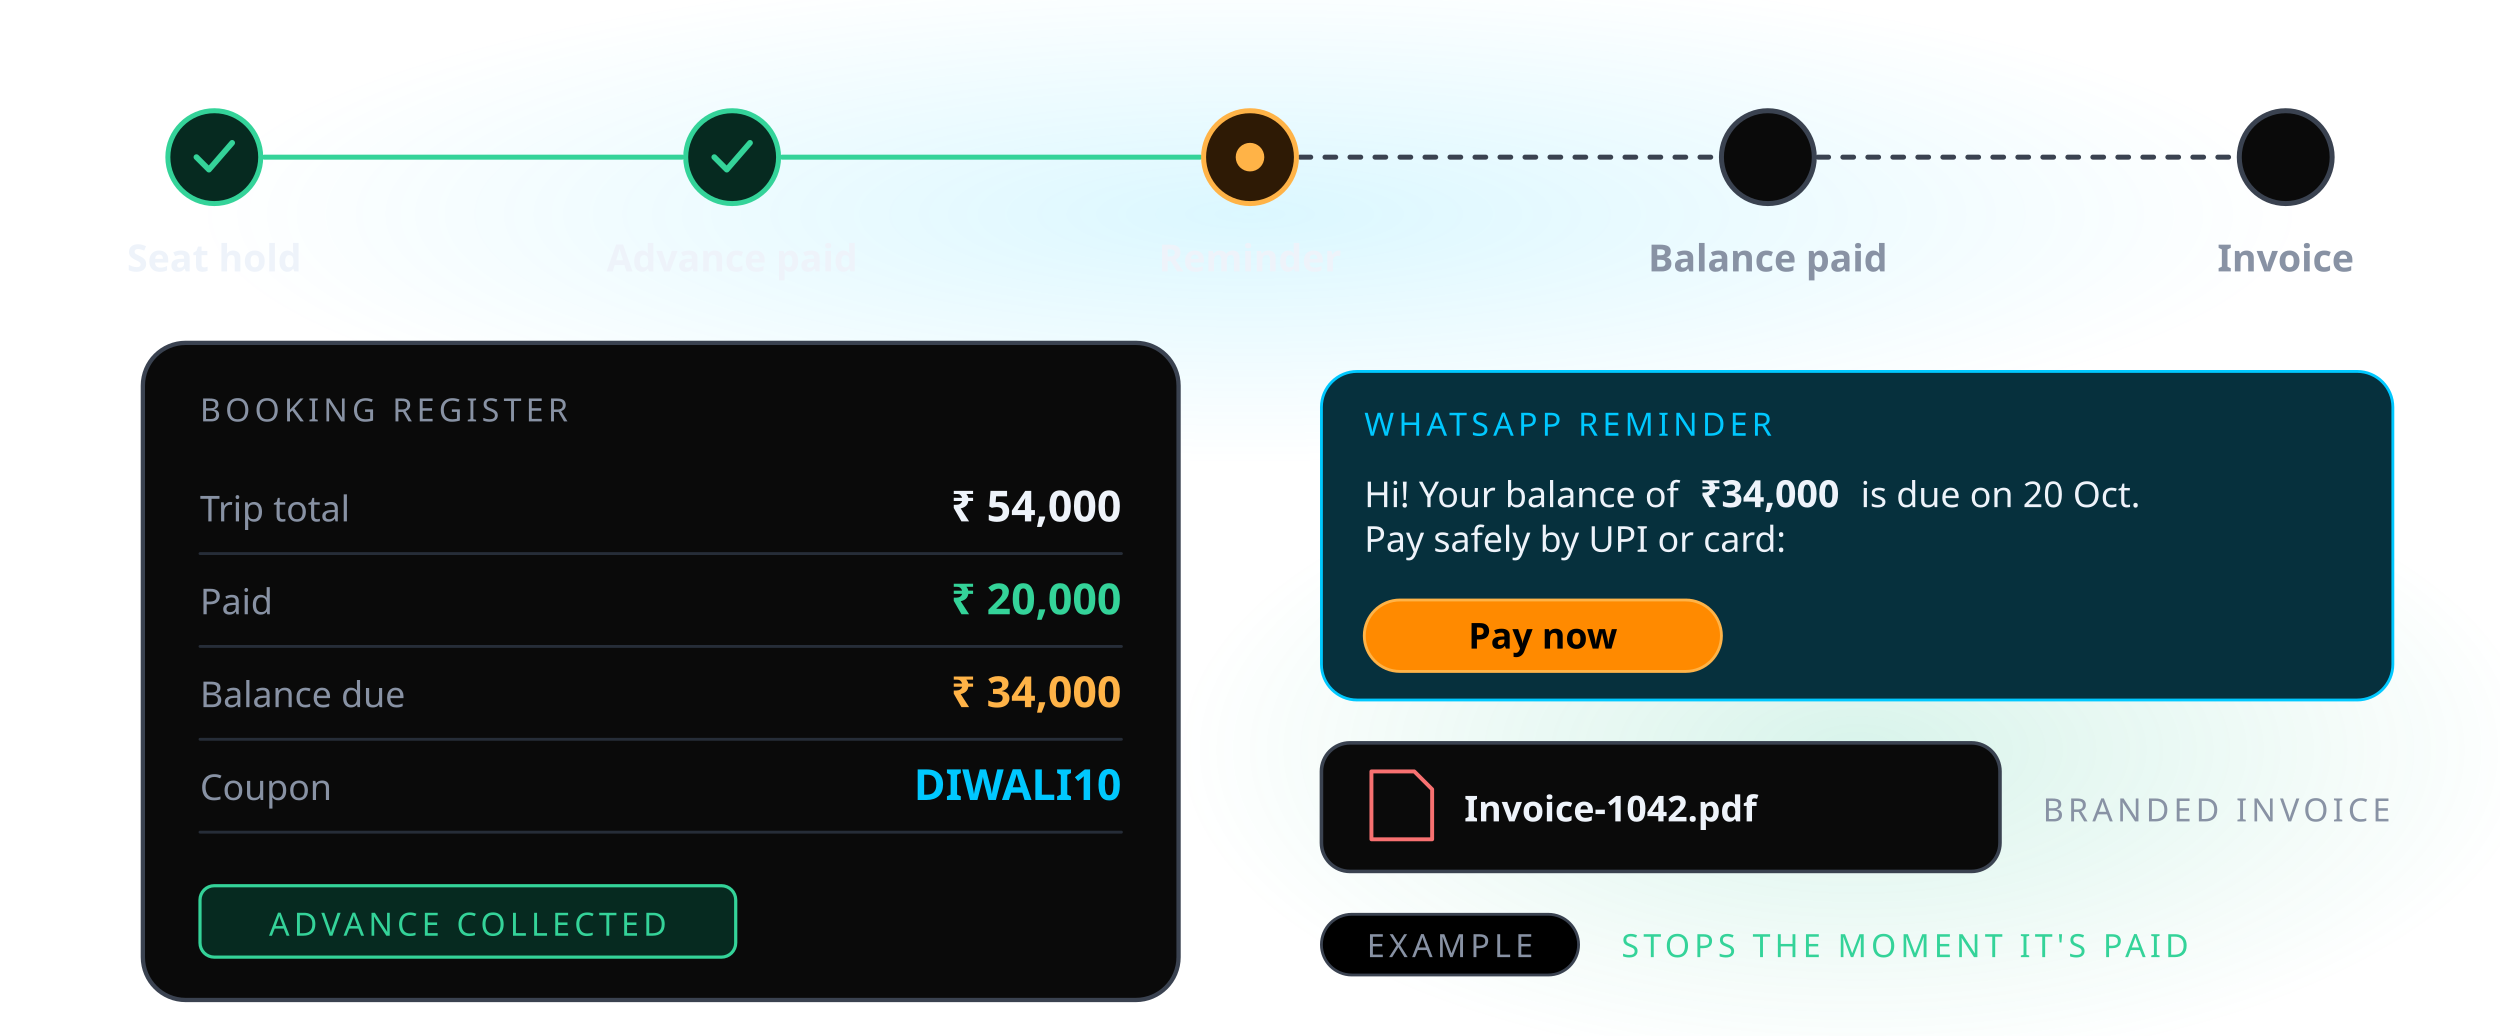
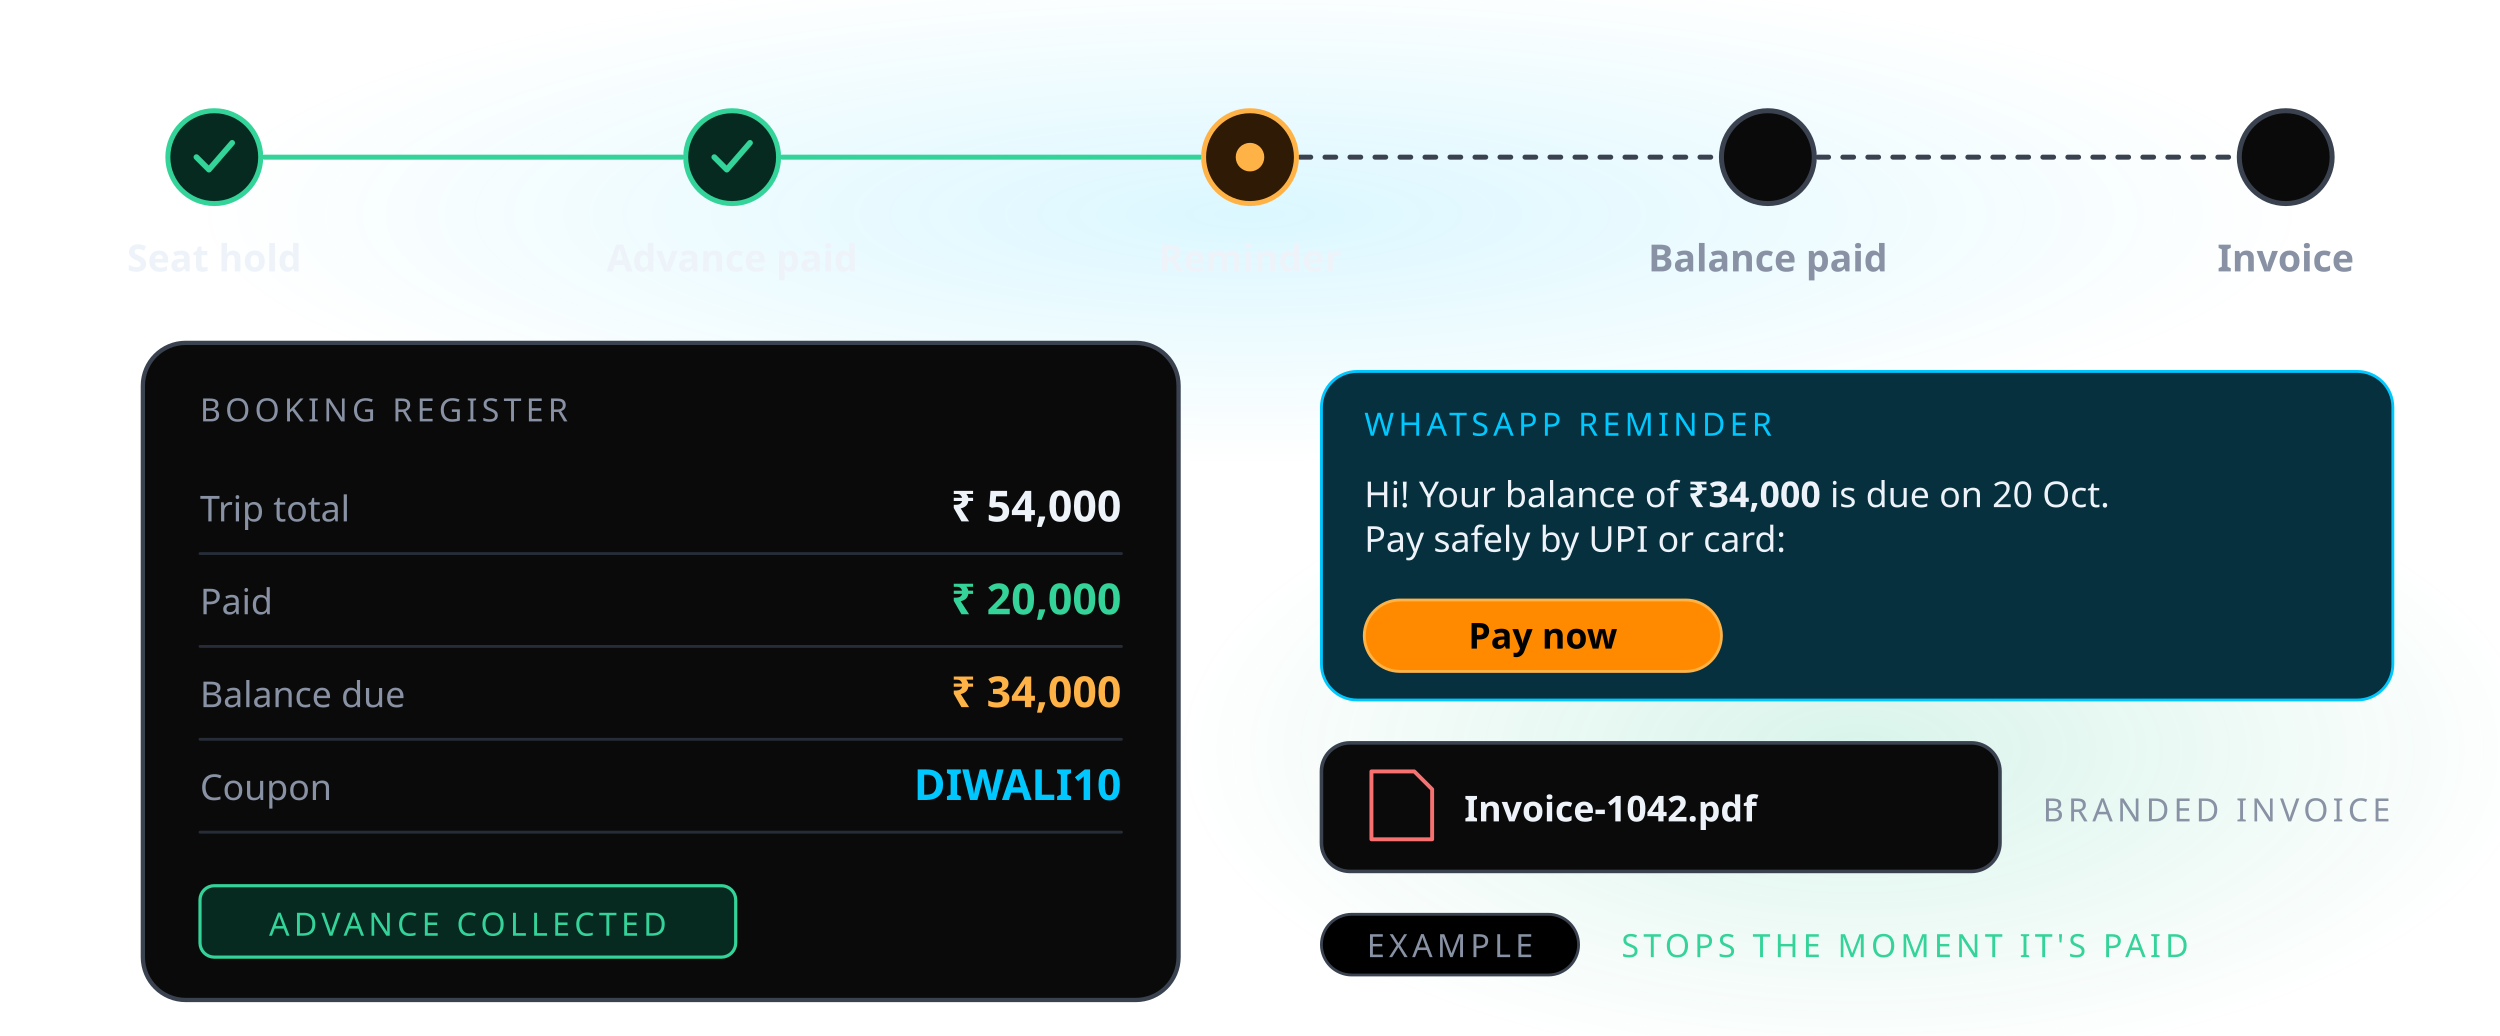
<svg xmlns="http://www.w3.org/2000/svg" viewBox="0 0 700 290" role="img" fill="none">
  <defs>
    <radialGradient id="bookings-payment-followups-halo1">
      <stop offset="0" stop-color="#00C8FF" stop-opacity="0.14" />
      <stop offset="1" stop-color="#00C8FF" stop-opacity="0" />
    </radialGradient>
    <radialGradient id="bookings-payment-followups-halo2">
      <stop offset="0" stop-color="#10B981" stop-opacity="0.16" />
      <stop offset="1" stop-color="#10B981" stop-opacity="0" />
    </radialGradient>
  </defs>
  <ellipse cx="350" cy="60" rx="300" ry="70" fill="url(#bookings-payment-followups-halo1)" />
  <ellipse cx="520" cy="210" rx="190" ry="90" fill="url(#bookings-payment-followups-halo2)" />
  <line x1="74" y1="44" x2="191" y2="44" stroke="#34D399" stroke-width="1.4" stroke-linecap="round" />
  <circle cx="60" cy="44" r="13" fill="#062A20" stroke="#34D399" stroke-width="1.4" />
  <path d="M55 44.0 l3.5 3.5 l6.5 -7.5" stroke="#34D399" stroke-width="1.6" fill="none" stroke-linecap="round" stroke-linejoin="round" />
  <text x="60" y="76" font-family="DM Sans" font-size="10.5" font-weight="600" fill="#EEF3FA" text-anchor="middle">Seat hold</text>
  <line x1="219" y1="44" x2="336" y2="44" stroke="#34D399" stroke-width="1.4" stroke-linecap="round" />
  <circle cx="205" cy="44" r="13" fill="#062A20" stroke="#34D399" stroke-width="1.4" />
  <path d="M200 44.0 l3.5 3.5 l6.5 -7.5" stroke="#34D399" stroke-width="1.6" fill="none" stroke-linecap="round" stroke-linejoin="round" />
  <text x="205" y="76" font-family="DM Sans" font-size="10.5" font-weight="600" fill="#EEF3FA" text-anchor="middle">Advance paid</text>
  <line x1="364" y1="44" x2="481" y2="44" stroke="#3A4250" stroke-width="1.4" stroke-linecap="round" stroke-dasharray="3 4" />
  <circle cx="350" cy="44" r="13" fill="#2E1A05" stroke="#FFB347" stroke-width="1.4" />
  <circle cx="350" cy="44" r="4" fill="#FFB347" />
  <text x="350" y="76" font-family="DM Sans" font-size="10.5" font-weight="600" fill="#EEF3FA" text-anchor="middle">Reminder</text>
  <line x1="509" y1="44" x2="626" y2="44" stroke="#3A4250" stroke-width="1.4" stroke-linecap="round" stroke-dasharray="3 4" />
  <circle cx="495" cy="44" r="13" fill="#0A0A0A" stroke="#3A4250" stroke-width="1.4" />
  <text x="495" y="76" font-family="DM Sans" font-size="10.5" font-weight="600" fill="#8892A4" text-anchor="middle">Balance paid</text>
  <circle cx="640" cy="44" r="13" fill="#0A0A0A" stroke="#3A4250" stroke-width="1.4" />
  <text x="640" y="76" font-family="DM Sans" font-size="10.5" font-weight="600" fill="#8892A4" text-anchor="middle">Invoice</text>
  <rect x="40" y="96" width="290" height="184" rx="12" fill="#0A0A0A" stroke="#3A4250" stroke-width="1.2" />
  <text x="56" y="118" font-family="JetBrains Mono" font-size="9" font-weight="500" fill="#8892A4" text-anchor="start" letter-spacing="1.2">BOOKING REGISTER</text>
  <text x="56" y="146" font-family="DM Sans" font-size="10" font-weight="400" fill="#8892A4" text-anchor="start">Trip total</text>
  <text x="314" y="146" font-family="Oxanium" font-size="12" font-weight="700" fill="#EEF3FA" text-anchor="end">₹ 54,000</text>
  <line x1="56" y1="155" x2="314" y2="155" stroke="#262D38" stroke-width="0.8" stroke-linecap="round" />
  <text x="56" y="172" font-family="DM Sans" font-size="10" font-weight="400" fill="#8892A4" text-anchor="start">Paid</text>
  <text x="314" y="172" font-family="Oxanium" font-size="12" font-weight="700" fill="#34D399" text-anchor="end">₹ 20,000</text>
  <line x1="56" y1="181" x2="314" y2="181" stroke="#262D38" stroke-width="0.8" stroke-linecap="round" />
  <text x="56" y="198" font-family="DM Sans" font-size="10" font-weight="400" fill="#8892A4" text-anchor="start">Balance due</text>
  <text x="314" y="198" font-family="Oxanium" font-size="12" font-weight="700" fill="#FFB347" text-anchor="end">₹ 34,000</text>
  <line x1="56" y1="207" x2="314" y2="207" stroke="#262D38" stroke-width="0.8" stroke-linecap="round" />
  <text x="56" y="224" font-family="DM Sans" font-size="10" font-weight="400" fill="#8892A4" text-anchor="start">Coupon</text>
  <text x="314" y="224" font-family="Oxanium" font-size="12" font-weight="700" fill="#00C8FF" text-anchor="end">DIWALI10</text>
  <line x1="56" y1="233" x2="314" y2="233" stroke="#262D38" stroke-width="0.8" stroke-linecap="round" />
  <rect x="56" y="248" width="150" height="20" rx="4" fill="#062A20" stroke="#34D399" stroke-width="0.9" />
  <text x="131" y="262" font-family="JetBrains Mono" font-size="9" font-weight="500" fill="#34D399" text-anchor="middle" letter-spacing="1.2">ADVANCE COLLECTED</text>
  <rect x="370" y="104" width="300" height="92" rx="10" fill="#06303D" stroke="#00C8FF" stroke-width="0.8" />
  <text x="382" y="122" font-family="JetBrains Mono" font-size="9" font-weight="500" fill="#00C8FF" text-anchor="start" letter-spacing="1.2">WHATSAPP REMINDER</text>
-   <text x="382" y="142" font-family="DM Sans" font-size="10" font-weight="400" fill="#EEF3FA" text-anchor="start">Hi! Your balance of</text>
-   <text x="476" y="142" font-family="Oxanium" font-size="10.5" font-weight="700" fill="#EEF3FA" text-anchor="start">₹34,000</text>
-   <text x="521" y="142" font-family="DM Sans" font-size="10" font-weight="400" fill="#EEF3FA" text-anchor="start">is due on 20 Oct.</text>
+   <text x="382" y="142" font-family="DM Sans" font-size="10" fill="#EEF3FA">Hi! Your balance of <tspan font-family="Oxanium" font-weight="600">₹34,000</tspan> is due on 20 Oct.</text>
  <text x="382" y="154.5" font-family="DM Sans" font-size="10" font-weight="400" fill="#EEF3FA" text-anchor="start">Pay safely by UPI or card:</text>
  <rect x="382" y="168" width="100" height="20" rx="10.0" fill="#FF8A00" stroke="#FFB347" stroke-width="0.8" />
  <text x="432.0" y="181.6" font-family="Oxanium" font-size="10" font-weight="700" fill="#000000" text-anchor="middle">Pay now</text>
  <rect x="370" y="208" width="190" height="36" rx="8" fill="#0A0A0A" stroke="#3A4250" stroke-width="1" />
  <path d="M384 216 h12 l5 5 v14 h-17 z" stroke="#F87171" stroke-width="1.1" fill="none" stroke-linecap="round" stroke-linejoin="round" />
  <text x="410" y="230" font-family="DM Sans" font-size="10" font-weight="600" fill="#EEF3FA" text-anchor="start">Invoice-1042.pdf</text>
  <text x="572" y="230" font-family="JetBrains Mono" font-size="9" font-weight="500" fill="#8892A4" text-anchor="start" letter-spacing="1.2">BRANDED INVOICE</text>
  <rect x="370" y="256" width="72" height="17" rx="8.5" fill="#000000" stroke="#3A4250" stroke-width="0.8" />
  <text x="406" y="268" font-family="JetBrains Mono" font-size="9" font-weight="500" fill="#8892A4" text-anchor="middle" letter-spacing="1.2">EXAMPLE</text>
  <text x="454" y="268" font-family="JetBrains Mono" font-size="9" font-weight="500" fill="#34D399" text-anchor="start" letter-spacing="1.2">STOPS THE MOMENT IT'S PAID</text>
</svg>
